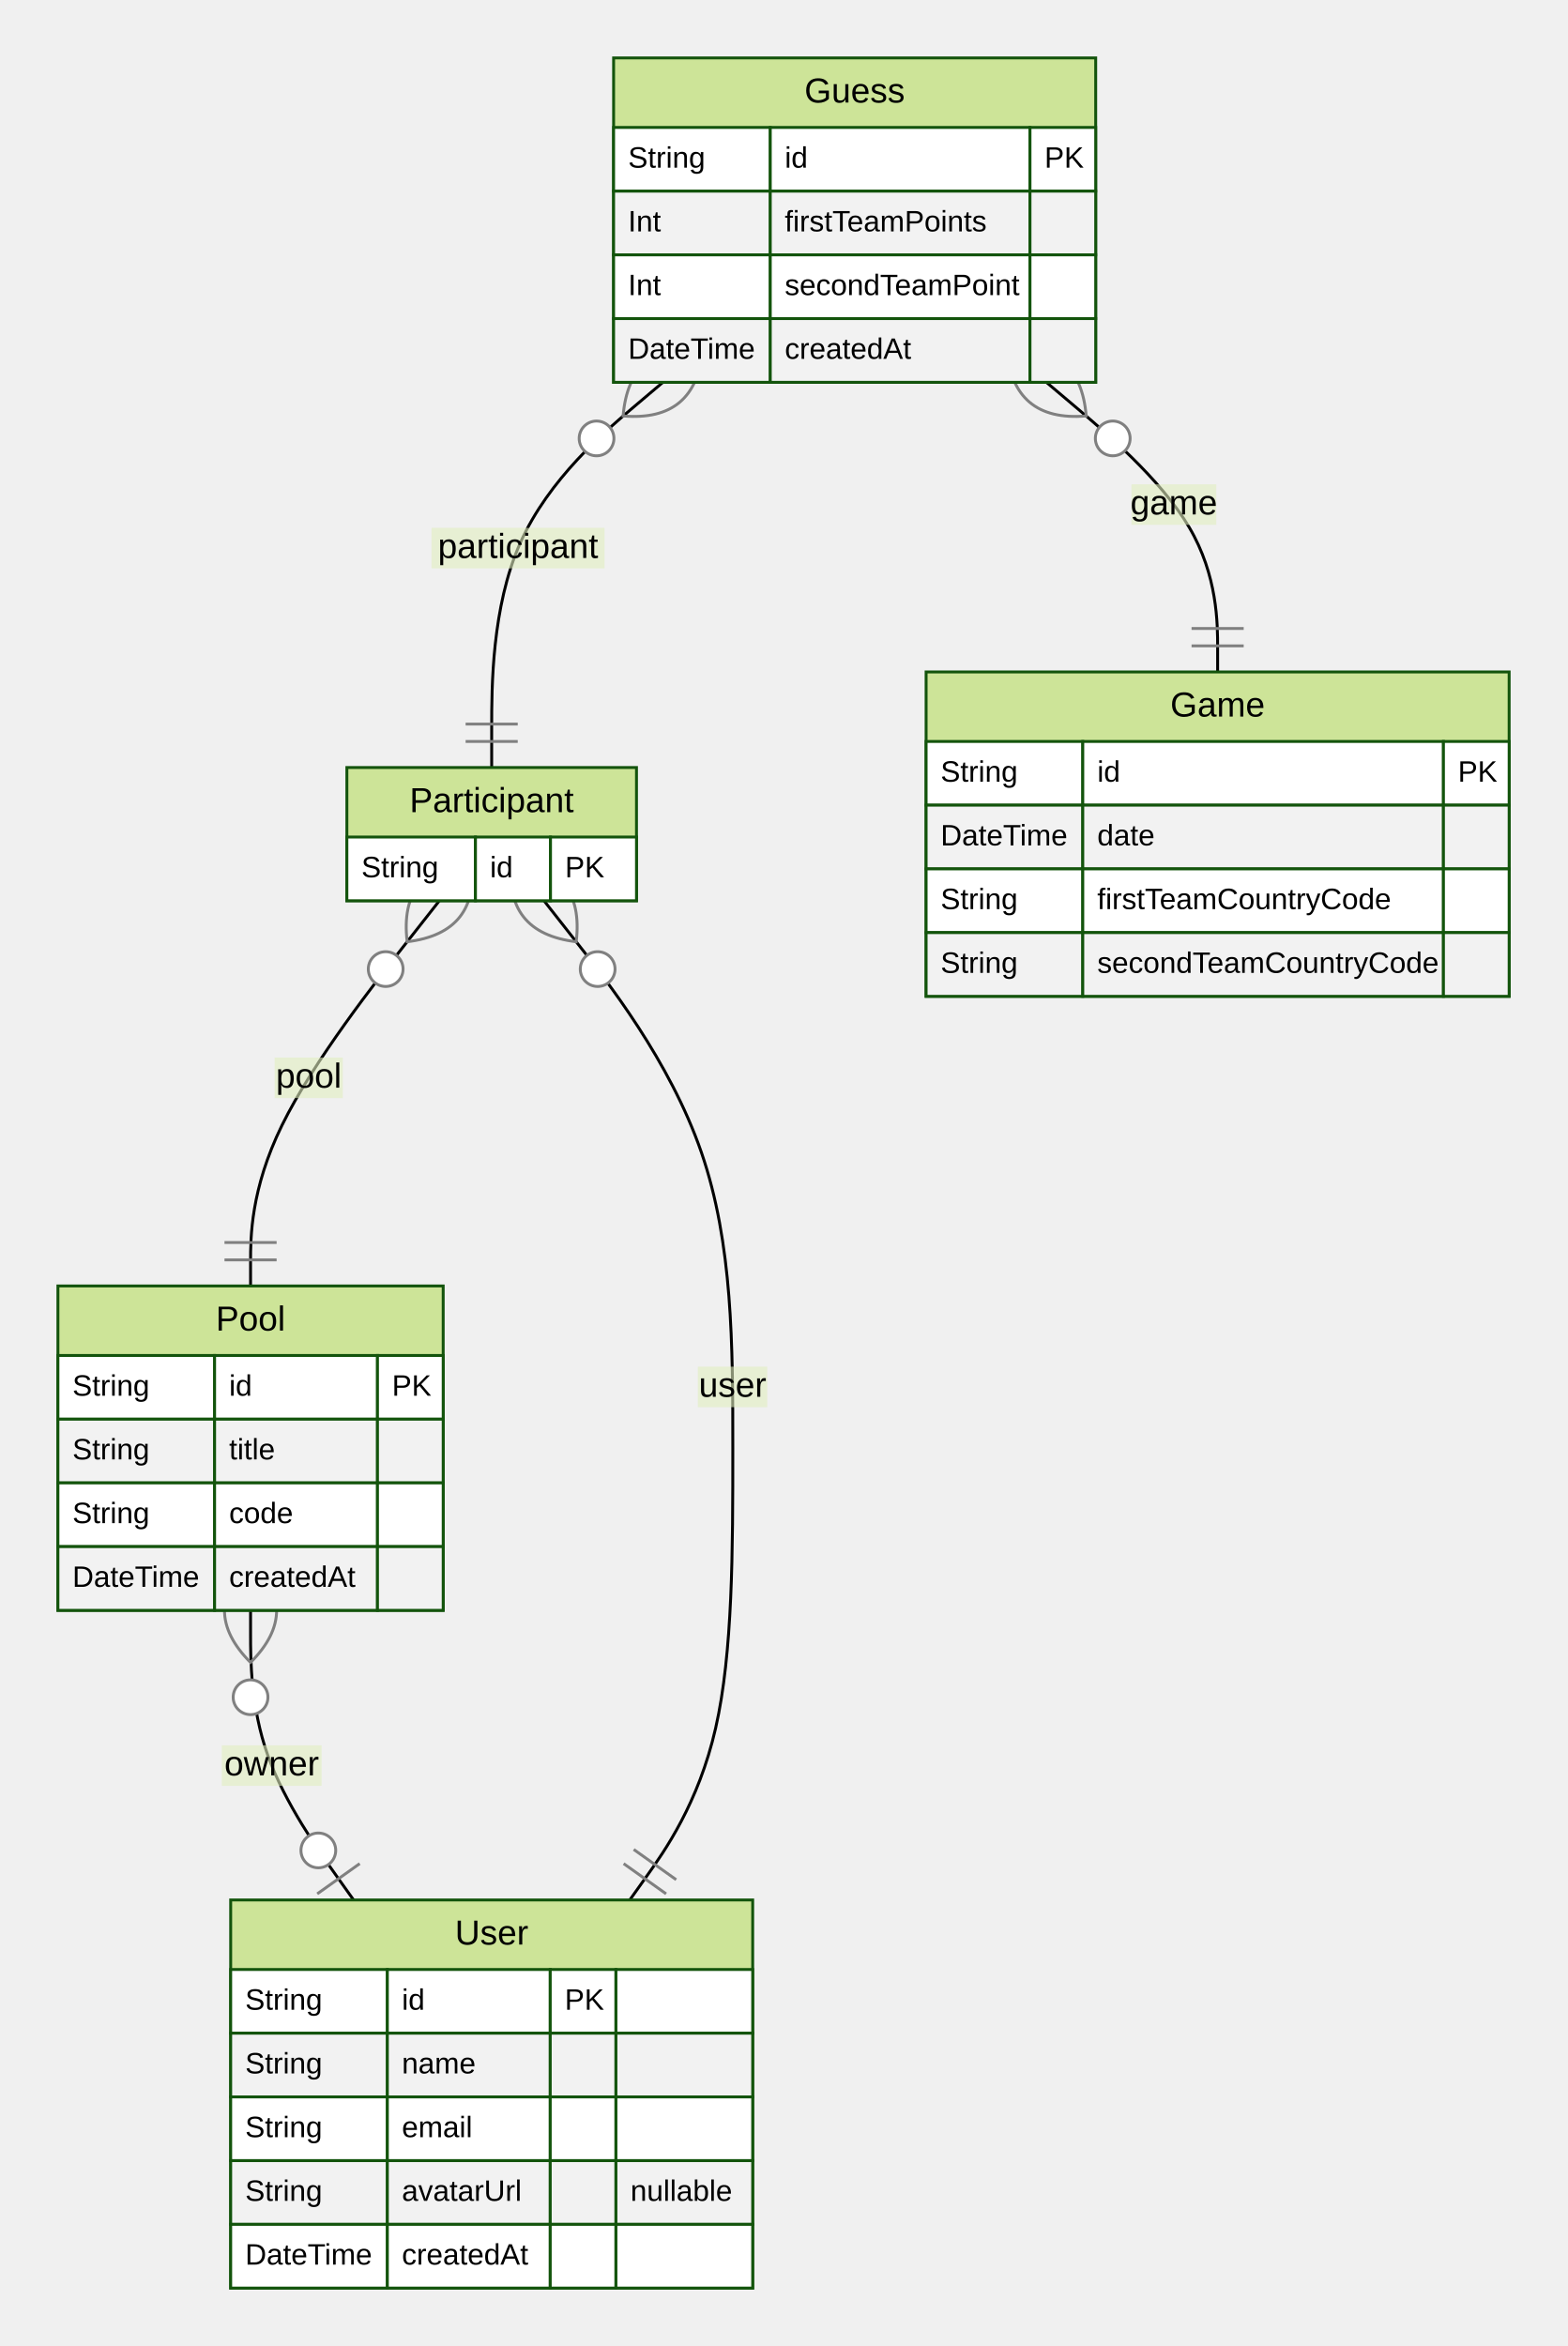
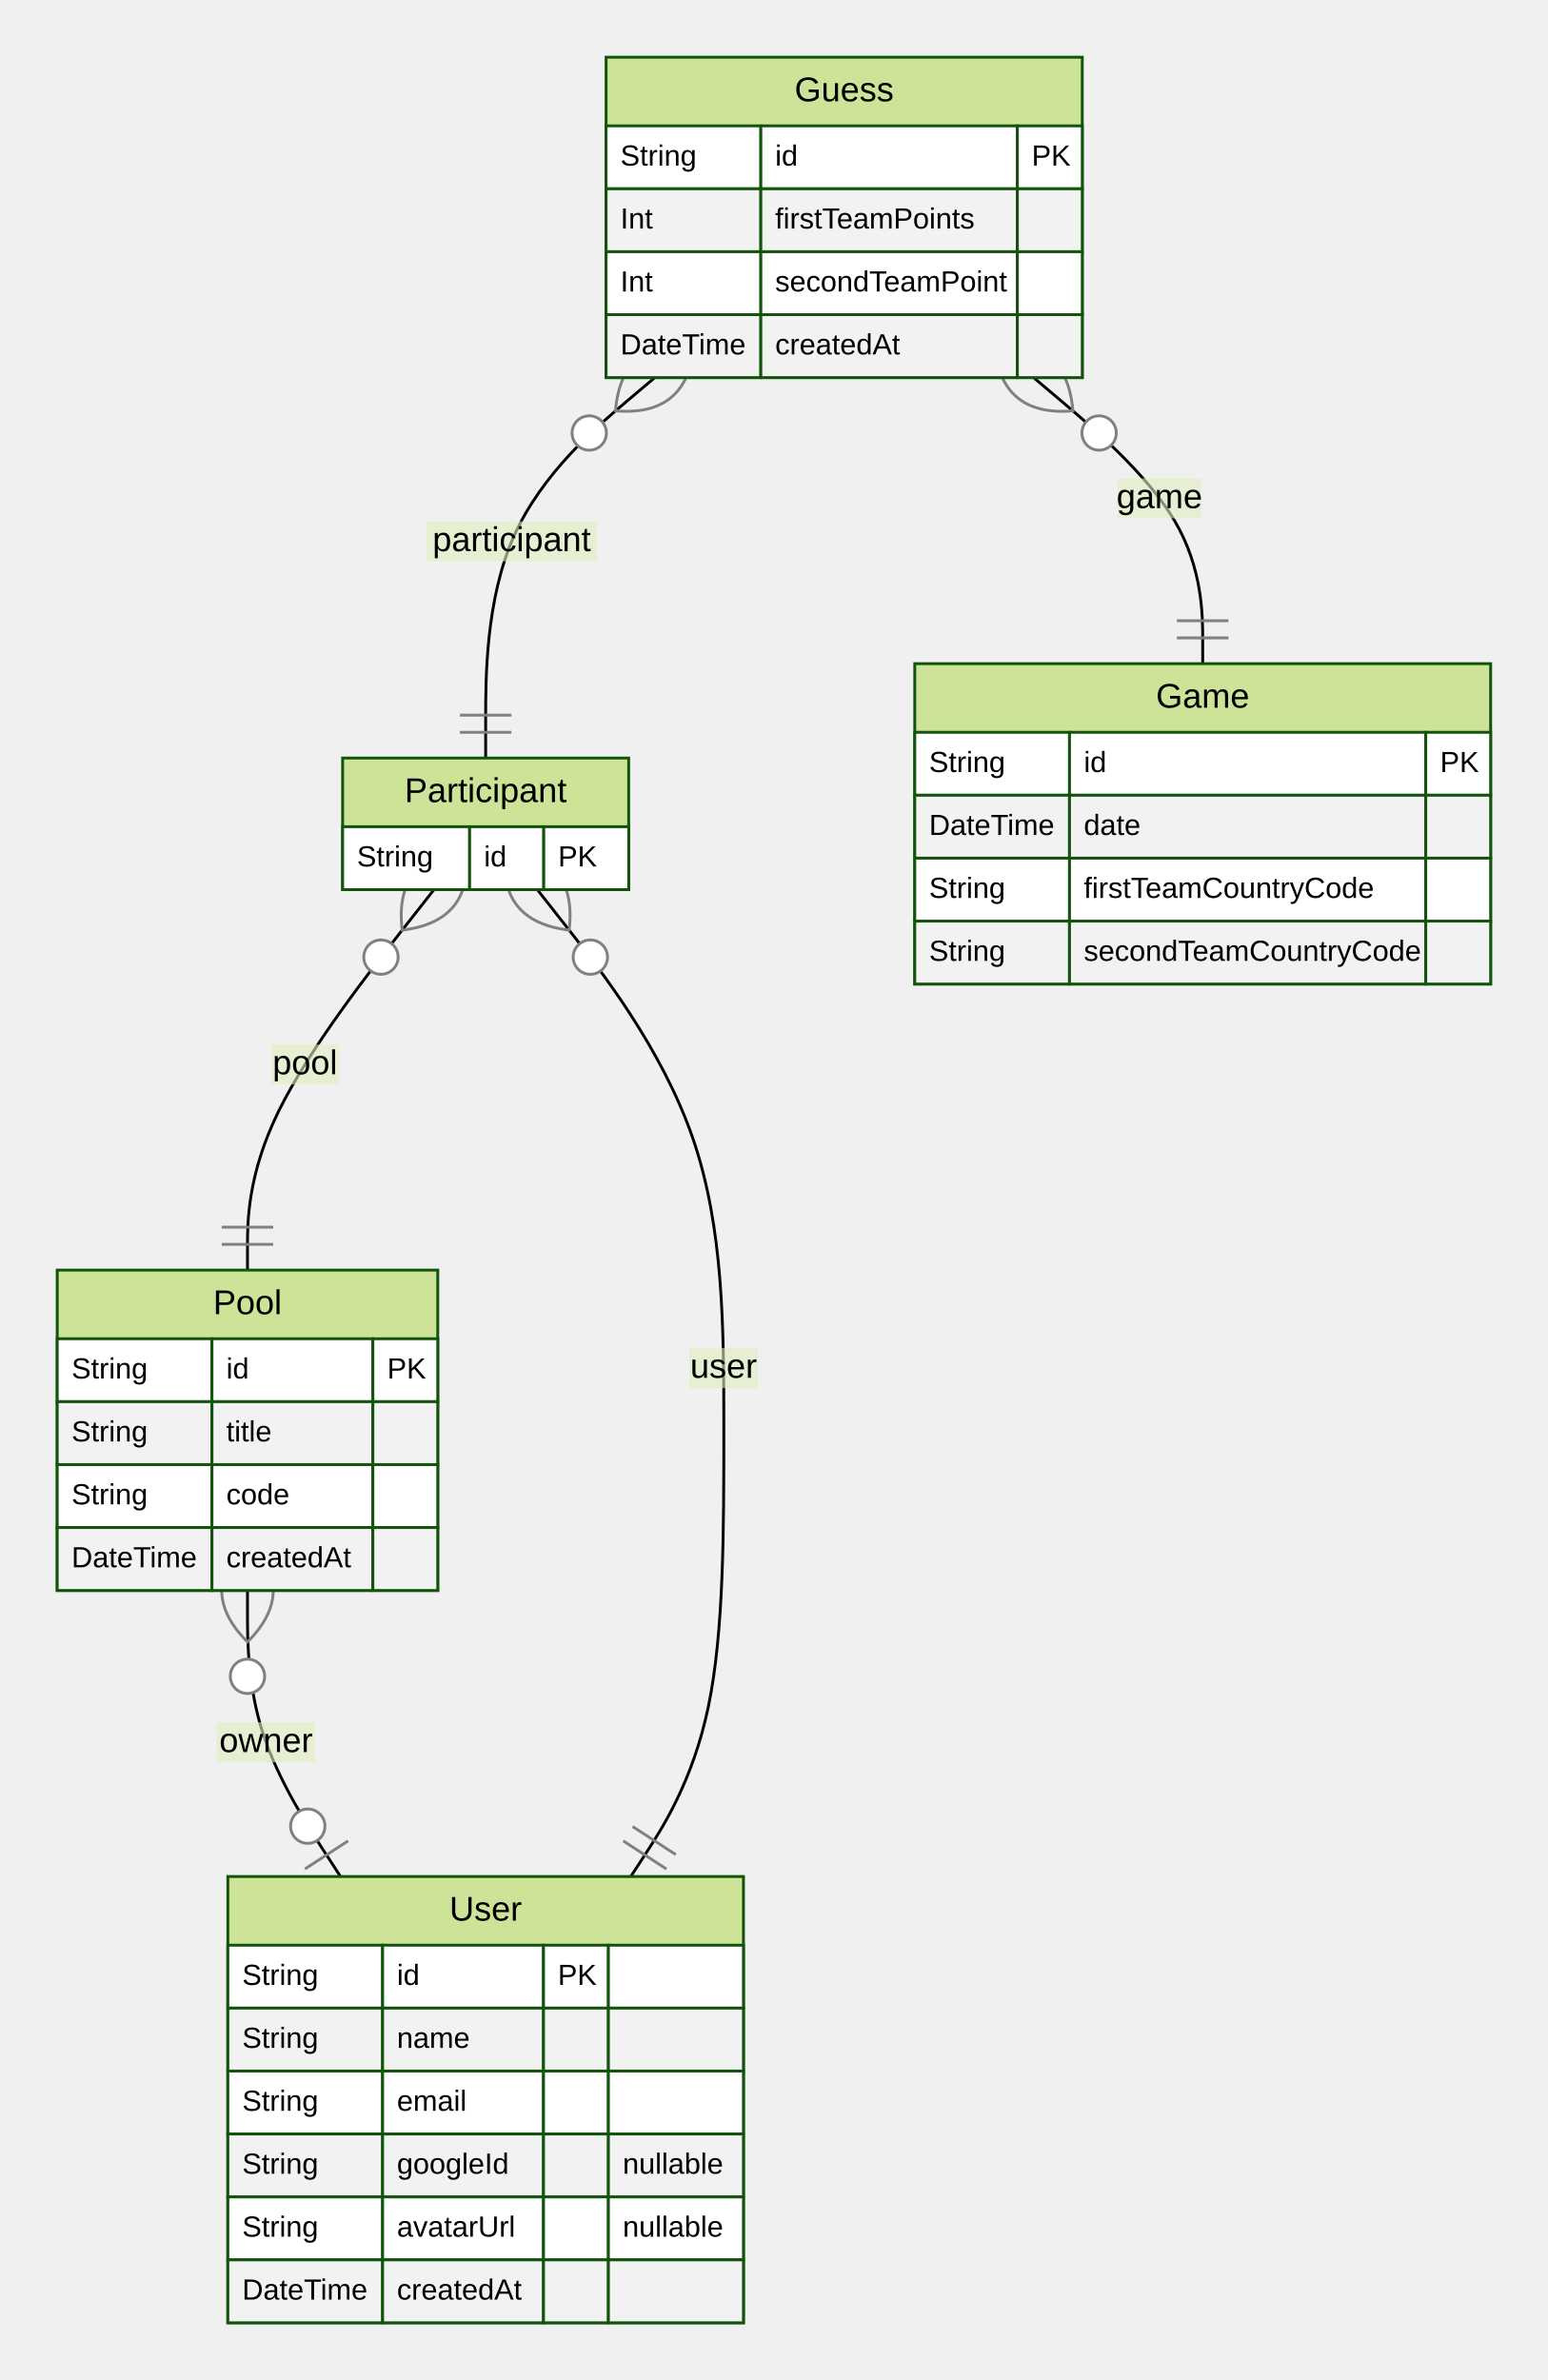
- <svg xmlns="http://www.w3.org/2000/svg" aria-labelledby="chart-title-mermaid-0 chart-desc-mermaid-0" role="img" viewBox="0 0 541.082 810" style="max-width: 541.082px; background-color: white;" width="100%" id="mermaid-0">
+ <svg xmlns="http://www.w3.org/2000/svg" aria-labelledby="chart-title-mermaid-0 chart-desc-mermaid-0" role="img" viewBox="0 0 541.082 832" style="max-width: 541.082px; background-color: white;" width="100%" id="mermaid-0">
  <style>#mermaid-0 {font-family:"trebuchet ms",verdana,arial,sans-serif;font-size:16px;fill:#000000;}#mermaid-0 .error-icon{fill:#552222;}#mermaid-0 .error-text{fill:#552222;stroke:#552222;}#mermaid-0 .edge-thickness-normal{stroke-width:2px;}#mermaid-0 .edge-thickness-thick{stroke-width:3.5px;}#mermaid-0 .edge-pattern-solid{stroke-dasharray:0;}#mermaid-0 .edge-pattern-dashed{stroke-dasharray:3;}#mermaid-0 .edge-pattern-dotted{stroke-dasharray:2;}#mermaid-0 .marker{fill:#000000;stroke:#000000;}#mermaid-0 .marker.cross{stroke:#000000;}#mermaid-0 svg{font-family:"trebuchet ms",verdana,arial,sans-serif;font-size:16px;}#mermaid-0 .entityBox{fill:#cde498;stroke:#13540c;}#mermaid-0 .attributeBoxOdd{fill:#ffffff;stroke:#13540c;}#mermaid-0 .attributeBoxEven{fill:#f2f2f2;stroke:#13540c;}#mermaid-0 .relationshipLabelBox{fill:hsl(78.158, 58.462%, 84.51%);opacity:0.7;background-color:hsl(78.158, 58.462%, 84.51%);}#mermaid-0 .relationshipLabelBox rect{opacity:0.5;}#mermaid-0 .relationshipLine{stroke:#000000;}#mermaid-0 :root{--mermaid-font-family:"trebuchet ms",verdana,arial,sans-serif;}</style>
  <g />
  <defs>
    <marker orient="auto" markerHeight="18" markerWidth="18" refY="9" refX="0" id="ONLY_ONE_START">
      <path d="M9,0 L9,18 M15,0 L15,18" fill="none" stroke="gray" />
    </marker>
  </defs>
  <defs>
    <marker orient="auto" markerHeight="18" markerWidth="18" refY="9" refX="18" id="ONLY_ONE_END">
      <path d="M3,0 L3,18 M9,0 L9,18" fill="none" stroke="gray" />
    </marker>
  </defs>
  <defs>
    <marker orient="auto" markerHeight="18" markerWidth="30" refY="9" refX="0" id="ZERO_OR_ONE_START">
      <circle r="6" cy="9" cx="21" fill="white" stroke="gray" />
      <path d="M9,0 L9,18" fill="none" stroke="gray" />
    </marker>
  </defs>
  <defs>
    <marker orient="auto" markerHeight="18" markerWidth="30" refY="9" refX="30" id="ZERO_OR_ONE_END">
      <circle r="6" cy="9" cx="9" fill="white" stroke="gray" />
      <path d="M21,0 L21,18" fill="none" stroke="gray" />
    </marker>
  </defs>
  <defs>
    <marker orient="auto" markerHeight="36" markerWidth="45" refY="18" refX="18" id="ONE_OR_MORE_START">
      <path d="M0,18 Q 18,0 36,18 Q 18,36 0,18 M42,9 L42,27" fill="none" stroke="gray" />
    </marker>
  </defs>
  <defs>
    <marker orient="auto" markerHeight="36" markerWidth="45" refY="18" refX="27" id="ONE_OR_MORE_END">
      <path d="M3,9 L3,27 M9,18 Q27,0 45,18 Q27,36 9,18" fill="none" stroke="gray" />
    </marker>
  </defs>
  <defs>
    <marker orient="auto" markerHeight="36" markerWidth="57" refY="18" refX="18" id="ZERO_OR_MORE_START">
      <circle r="6" cy="18" cx="48" fill="white" stroke="gray" />
      <path d="M0,18 Q18,0 36,18 Q18,36 0,18" fill="none" stroke="gray" />
    </marker>
  </defs>
  <defs>
    <marker orient="auto" markerHeight="36" markerWidth="57" refY="18" refX="39" id="ZERO_OR_MORE_END">
      <circle r="6" cy="18" cx="9" fill="white" stroke="gray" />
      <path d="M21,18 Q39,0 57,18 Q39,36 21,18" fill="none" stroke="gray" />
    </marker>
  </defs>
-   <path marker-start="url(#ZERO_OR_MORE_START)" marker-end="url(#ZERO_OR_ONE_END)" fill="none" stroke="gray" d="M86.513,556L86.513,564.333C86.513,572.667,86.513,589.333,92.443,606C98.373,622.667,110.233,639.333,116.163,647.667L122.093,656" class="er relationshipLine" />
-   <path marker-start="url(#ZERO_OR_MORE_START)" marker-end="url(#ONLY_ONE_END)" fill="none" stroke="gray" d="M187.835,311L198.7,324.833C209.565,338.667,231.296,366.333,242.161,397.833C253.026,429.333,253.026,464.667,253.026,500C253.026,535.333,253.026,570.667,247.096,596.667C241.167,622.667,229.307,639.333,223.377,647.667L217.447,656" class="er relationshipLine" />
+   <path marker-start="url(#ZERO_OR_MORE_START)" marker-end="url(#ZERO_OR_ONE_END)" fill="none" stroke="gray" d="M86.513,556L86.513,564.333C86.513,572.667,86.513,589.333,91.934,606C97.354,622.667,108.195,639.333,113.615,647.667L119.035,656" class="er relationshipLine" />
+   <path marker-start="url(#ZERO_OR_MORE_START)" marker-end="url(#ONLY_ONE_END)" fill="none" stroke="gray" d="M187.835,311L198.7,324.833C209.565,338.667,231.296,366.333,242.161,397.833C253.026,429.333,253.026,464.667,253.026,500C253.026,535.333,253.026,570.667,247.606,596.667C242.186,622.667,231.345,639.333,225.925,647.667L220.504,656" class="er relationshipLine" />
  <path marker-start="url(#ZERO_OR_MORE_START)" marker-end="url(#ONLY_ONE_END)" fill="none" stroke="gray" d="M151.705,311L140.839,324.833C129.974,338.667,108.244,366.333,97.378,388.5C86.513,410.667,86.513,427.333,86.513,435.667L86.513,444" class="er relationshipLine" />
  <path marker-start="url(#ZERO_OR_MORE_START)" marker-end="url(#ONLY_ONE_END)" fill="none" stroke="gray" d="M228.887,132L219.034,140.333C209.181,148.667,189.476,165.333,179.623,187.5C169.77,209.667,169.77,237.333,169.77,251.167L169.77,265" class="er relationshipLine" />
  <path marker-start="url(#ZERO_OR_MORE_START)" marker-end="url(#ONLY_ONE_END)" fill="none" stroke="gray" d="M361.309,132L371.162,140.333C381.015,148.667,400.72,165.333,410.573,182C420.426,198.667,420.426,215.333,420.426,223.667L420.426,232" class="er relationshipLine" />
  <g transform="translate(20,444 )" id="Pool">
    <rect height="112" width="133.026" y="0" x="0" stroke="gray" fill-opacity="100%" fill="honeydew" class="er entityBox" />
    <text transform="translate(66.51321,12)" style="font-family: &quot;trebuchet ms&quot;, verdana, arial, sans-serif;; font-size: 12px" text-anchor="middle" dominant-baseline="middle" y="0" x="0" id="entity-Pool" class="er entityLabel">Pool</text>
    <rect height="22" width="54.096" y="24" x="0" stroke="gray" fill-opacity="100%" fill="honeydew" class="er attributeBoxOdd" />
    <text transform="translate(5,35)" style="font-family: &quot;trebuchet ms&quot;, verdana, arial, sans-serif;; font-size: 10.2px" text-anchor="left" dominant-baseline="middle" y="0" x="0" id="entity-Pool-attr-1-type" class="er entityLabel">String</text>
    <rect height="22" width="56.243" y="24" x="54.096" stroke="gray" fill-opacity="100%" fill="honeydew" class="er attributeBoxOdd" />
    <text transform="translate(59.09555,35)" style="font-family: &quot;trebuchet ms&quot;, verdana, arial, sans-serif;; font-size: 10.2px" text-anchor="left" dominant-baseline="middle" y="0" x="0" id="entity-Pool-attr-1-name" class="er entityLabel">id</text>
    <rect height="22" width="22.688" y="24" x="110.339" stroke="gray" fill-opacity="100%" fill="honeydew" class="er attributeBoxOdd" />
    <text transform="translate(115.3387,35)" style="font-family: &quot;trebuchet ms&quot;, verdana, arial, sans-serif;; font-size: 10.2px" text-anchor="left" dominant-baseline="middle" y="0" x="0" id="entity-Pool-attr-1-key" class="er entityLabel">PK</text>
    <rect height="22" width="54.096" y="46" x="0" stroke="gray" fill-opacity="100%" fill="honeydew" class="er attributeBoxEven" />
    <text transform="translate(5,57)" style="font-family: &quot;trebuchet ms&quot;, verdana, arial, sans-serif;; font-size: 10.2px" text-anchor="left" dominant-baseline="middle" y="0" x="0" id="entity-Pool-attr-2-type" class="er entityLabel">String</text>
    <rect height="22" width="56.243" y="46" x="54.096" stroke="gray" fill-opacity="100%" fill="honeydew" class="er attributeBoxEven" />
    <text transform="translate(59.09555,57)" style="font-family: &quot;trebuchet ms&quot;, verdana, arial, sans-serif;; font-size: 10.2px" text-anchor="left" dominant-baseline="middle" y="0" x="0" id="entity-Pool-attr-2-name" class="er entityLabel">title</text>
    <rect height="22" width="22.688" y="46" x="110.339" stroke="gray" fill-opacity="100%" fill="honeydew" class="er attributeBoxEven" />
    <text transform="translate(115.3387,57)" style="font-family: &quot;trebuchet ms&quot;, verdana, arial, sans-serif;; font-size: 10.2px" text-anchor="left" dominant-baseline="middle" y="0" x="0" id="entity-Pool-attr-2-key" class="er entityLabel" />
    <rect height="22" width="54.096" y="68" x="0" stroke="gray" fill-opacity="100%" fill="honeydew" class="er attributeBoxOdd" />
    <text transform="translate(5,79)" style="font-family: &quot;trebuchet ms&quot;, verdana, arial, sans-serif;; font-size: 10.2px" text-anchor="left" dominant-baseline="middle" y="0" x="0" id="entity-Pool-attr-3-type" class="er entityLabel">String</text>
    <rect height="22" width="56.243" y="68" x="54.096" stroke="gray" fill-opacity="100%" fill="honeydew" class="er attributeBoxOdd" />
    <text transform="translate(59.09555,79)" style="font-family: &quot;trebuchet ms&quot;, verdana, arial, sans-serif;; font-size: 10.2px" text-anchor="left" dominant-baseline="middle" y="0" x="0" id="entity-Pool-attr-3-name" class="er entityLabel">code</text>
    <rect height="22" width="22.688" y="68" x="110.339" stroke="gray" fill-opacity="100%" fill="honeydew" class="er attributeBoxOdd" />
    <text transform="translate(115.3387,79)" style="font-family: &quot;trebuchet ms&quot;, verdana, arial, sans-serif;; font-size: 10.2px" text-anchor="left" dominant-baseline="middle" y="0" x="0" id="entity-Pool-attr-3-key" class="er entityLabel" />
    <rect height="22" width="54.096" y="90" x="0" stroke="gray" fill-opacity="100%" fill="honeydew" class="er attributeBoxEven" />
    <text transform="translate(5,101)" style="font-family: &quot;trebuchet ms&quot;, verdana, arial, sans-serif;; font-size: 10.2px" text-anchor="left" dominant-baseline="middle" y="0" x="0" id="entity-Pool-attr-4-type" class="er entityLabel">DateTime</text>
    <rect height="22" width="56.243" y="90" x="54.096" stroke="gray" fill-opacity="100%" fill="honeydew" class="er attributeBoxEven" />
    <text transform="translate(59.09555,101)" style="font-family: &quot;trebuchet ms&quot;, verdana, arial, sans-serif;; font-size: 10.2px" text-anchor="left" dominant-baseline="middle" y="0" x="0" id="entity-Pool-attr-4-name" class="er entityLabel">createdAt</text>
    <rect height="22" width="22.688" y="90" x="110.339" stroke="gray" fill-opacity="100%" fill="honeydew" class="er attributeBoxEven" />
    <text transform="translate(115.3387,101)" style="font-family: &quot;trebuchet ms&quot;, verdana, arial, sans-serif;; font-size: 10.2px" text-anchor="left" dominant-baseline="middle" y="0" x="0" id="entity-Pool-attr-4-key" class="er entityLabel" />
  </g>
  <g transform="translate(119.7698,265 )" id="Participant">
    <rect height="46" width="100" y="0" x="0" stroke="gray" fill-opacity="100%" fill="honeydew" class="er entityBox" />
    <text transform="translate(50,12)" style="font-family: &quot;trebuchet ms&quot;, verdana, arial, sans-serif;; font-size: 12px" text-anchor="middle" dominant-baseline="middle" y="0" x="0" id="entity-Participant" class="er entityLabel">Participant</text>
    <rect height="22" width="44.399" y="24" x="0" stroke="gray" fill-opacity="100%" fill="honeydew" class="er attributeBoxOdd" />
    <text transform="translate(5,35)" style="font-family: &quot;trebuchet ms&quot;, verdana, arial, sans-serif;; font-size: 10.2px" text-anchor="left" dominant-baseline="middle" y="0" x="0" id="entity-Participant-attr-1-type" class="er entityLabel">String</text>
    <rect height="22" width="25.911" y="24" x="44.399" stroke="gray" fill-opacity="100%" fill="honeydew" class="er attributeBoxOdd" />
    <text transform="translate(49.39862,35)" style="font-family: &quot;trebuchet ms&quot;, verdana, arial, sans-serif;; font-size: 10.2px" text-anchor="left" dominant-baseline="middle" y="0" x="0" id="entity-Participant-attr-1-name" class="er entityLabel">id</text>
    <rect height="22" width="29.69" y="24" x="70.31" stroke="gray" fill-opacity="100%" fill="honeydew" class="er attributeBoxOdd" />
    <text transform="translate(75.30976,35)" style="font-family: &quot;trebuchet ms&quot;, verdana, arial, sans-serif;; font-size: 10.2px" text-anchor="left" dominant-baseline="middle" y="0" x="0" id="entity-Participant-attr-1-key" class="er entityLabel">PK</text>
  </g>
  <g transform="translate(79.65034,656 )" id="User">
-     <rect height="134" width="180.239" y="0" x="0" stroke="gray" fill-opacity="100%" fill="honeydew" class="er entityBox" />
+     <rect height="156" width="180.239" y="0" x="0" stroke="gray" fill-opacity="100%" fill="honeydew" class="er entityBox" />
    <text transform="translate(90.11948,12)" style="font-family: &quot;trebuchet ms&quot;, verdana, arial, sans-serif;; font-size: 12px" text-anchor="middle" dominant-baseline="middle" y="0" x="0" id="entity-User" class="er entityLabel">User</text>
    <rect height="22" width="54.096" y="24" x="0" stroke="gray" fill-opacity="100%" fill="honeydew" class="er attributeBoxOdd" />
    <text transform="translate(5,35)" style="font-family: &quot;trebuchet ms&quot;, verdana, arial, sans-serif;; font-size: 10.2px" text-anchor="left" dominant-baseline="middle" y="0" x="0" id="entity-User-attr-1-type" class="er entityLabel">String</text>
    <rect height="22" width="56.243" y="24" x="54.096" stroke="gray" fill-opacity="100%" fill="honeydew" class="er attributeBoxOdd" />
    <text transform="translate(59.09555,35)" style="font-family: &quot;trebuchet ms&quot;, verdana, arial, sans-serif;; font-size: 10.2px" text-anchor="left" dominant-baseline="middle" y="0" x="0" id="entity-User-attr-1-name" class="er entityLabel">id</text>
    <rect height="22" width="22.688" y="24" x="110.339" stroke="gray" fill-opacity="100%" fill="honeydew" class="er attributeBoxOdd" />
    <text transform="translate(115.3387,35)" style="font-family: &quot;trebuchet ms&quot;, verdana, arial, sans-serif;; font-size: 10.2px" text-anchor="left" dominant-baseline="middle" y="0" x="0" id="entity-User-attr-1-key" class="er entityLabel">PK</text>
    <rect height="22" width="47.213" y="24" x="133.026" stroke="gray" fill-opacity="100%" fill="honeydew" class="er attributeBoxOdd" />
    <text transform="translate(138.0264,35)" style="font-family: &quot;trebuchet ms&quot;, verdana, arial, sans-serif;; font-size: 10.2px" text-anchor="left" dominant-baseline="middle" y="0" x="0" id="entity-User-attr-1-comment" class="er entityLabel" />
    <rect height="22" width="54.096" y="46" x="0" stroke="gray" fill-opacity="100%" fill="honeydew" class="er attributeBoxEven" />
    <text transform="translate(5,57)" style="font-family: &quot;trebuchet ms&quot;, verdana, arial, sans-serif;; font-size: 10.2px" text-anchor="left" dominant-baseline="middle" y="0" x="0" id="entity-User-attr-2-type" class="er entityLabel">String</text>
    <rect height="22" width="56.243" y="46" x="54.096" stroke="gray" fill-opacity="100%" fill="honeydew" class="er attributeBoxEven" />
    <text transform="translate(59.09555,57)" style="font-family: &quot;trebuchet ms&quot;, verdana, arial, sans-serif;; font-size: 10.2px" text-anchor="left" dominant-baseline="middle" y="0" x="0" id="entity-User-attr-2-name" class="er entityLabel">name</text>
    <rect height="22" width="22.688" y="46" x="110.339" stroke="gray" fill-opacity="100%" fill="honeydew" class="er attributeBoxEven" />
    <text transform="translate(115.3387,57)" style="font-family: &quot;trebuchet ms&quot;, verdana, arial, sans-serif;; font-size: 10.2px" text-anchor="left" dominant-baseline="middle" y="0" x="0" id="entity-User-attr-2-key" class="er entityLabel" />
    <rect height="22" width="47.213" y="46" x="133.026" stroke="gray" fill-opacity="100%" fill="honeydew" class="er attributeBoxEven" />
    <text transform="translate(138.0264,57)" style="font-family: &quot;trebuchet ms&quot;, verdana, arial, sans-serif;; font-size: 10.2px" text-anchor="left" dominant-baseline="middle" y="0" x="0" id="entity-User-attr-2-comment" class="er entityLabel" />
    <rect height="22" width="54.096" y="68" x="0" stroke="gray" fill-opacity="100%" fill="honeydew" class="er attributeBoxOdd" />
    <text transform="translate(5,79)" style="font-family: &quot;trebuchet ms&quot;, verdana, arial, sans-serif;; font-size: 10.2px" text-anchor="left" dominant-baseline="middle" y="0" x="0" id="entity-User-attr-3-type" class="er entityLabel">String</text>
    <rect height="22" width="56.243" y="68" x="54.096" stroke="gray" fill-opacity="100%" fill="honeydew" class="er attributeBoxOdd" />
    <text transform="translate(59.09555,79)" style="font-family: &quot;trebuchet ms&quot;, verdana, arial, sans-serif;; font-size: 10.2px" text-anchor="left" dominant-baseline="middle" y="0" x="0" id="entity-User-attr-3-name" class="er entityLabel">email</text>
    <rect height="22" width="22.688" y="68" x="110.339" stroke="gray" fill-opacity="100%" fill="honeydew" class="er attributeBoxOdd" />
    <text transform="translate(115.3387,79)" style="font-family: &quot;trebuchet ms&quot;, verdana, arial, sans-serif;; font-size: 10.2px" text-anchor="left" dominant-baseline="middle" y="0" x="0" id="entity-User-attr-3-key" class="er entityLabel" />
    <rect height="22" width="47.213" y="68" x="133.026" stroke="gray" fill-opacity="100%" fill="honeydew" class="er attributeBoxOdd" />
    <text transform="translate(138.0264,79)" style="font-family: &quot;trebuchet ms&quot;, verdana, arial, sans-serif;; font-size: 10.2px" text-anchor="left" dominant-baseline="middle" y="0" x="0" id="entity-User-attr-3-comment" class="er entityLabel" />
    <rect height="22" width="54.096" y="90" x="0" stroke="gray" fill-opacity="100%" fill="honeydew" class="er attributeBoxEven" />
    <text transform="translate(5,101)" style="font-family: &quot;trebuchet ms&quot;, verdana, arial, sans-serif;; font-size: 10.2px" text-anchor="left" dominant-baseline="middle" y="0" x="0" id="entity-User-attr-4-type" class="er entityLabel">String</text>
    <rect height="22" width="56.243" y="90" x="54.096" stroke="gray" fill-opacity="100%" fill="honeydew" class="er attributeBoxEven" />
-     <text transform="translate(59.09555,101)" style="font-family: &quot;trebuchet ms&quot;, verdana, arial, sans-serif;; font-size: 10.2px" text-anchor="left" dominant-baseline="middle" y="0" x="0" id="entity-User-attr-4-name" class="er entityLabel">avatarUrl</text>
+     <text transform="translate(59.09555,101)" style="font-family: &quot;trebuchet ms&quot;, verdana, arial, sans-serif;; font-size: 10.2px" text-anchor="left" dominant-baseline="middle" y="0" x="0" id="entity-User-attr-4-name" class="er entityLabel">googleId</text>
    <rect height="22" width="22.688" y="90" x="110.339" stroke="gray" fill-opacity="100%" fill="honeydew" class="er attributeBoxEven" />
    <text transform="translate(115.3387,101)" style="font-family: &quot;trebuchet ms&quot;, verdana, arial, sans-serif;; font-size: 10.2px" text-anchor="left" dominant-baseline="middle" y="0" x="0" id="entity-User-attr-4-key" class="er entityLabel" />
    <rect height="22" width="47.213" y="90" x="133.026" stroke="gray" fill-opacity="100%" fill="honeydew" class="er attributeBoxEven" />
    <text transform="translate(138.0264,101)" style="font-family: &quot;trebuchet ms&quot;, verdana, arial, sans-serif;; font-size: 10.2px" text-anchor="left" dominant-baseline="middle" y="0" x="0" id="entity-User-attr-4-comment" class="er entityLabel">nullable</text>
    <rect height="22" width="54.096" y="112" x="0" stroke="gray" fill-opacity="100%" fill="honeydew" class="er attributeBoxOdd" />
-     <text transform="translate(5,123)" style="font-family: &quot;trebuchet ms&quot;, verdana, arial, sans-serif;; font-size: 10.2px" text-anchor="left" dominant-baseline="middle" y="0" x="0" id="entity-User-attr-5-type" class="er entityLabel">DateTime</text>
+     <text transform="translate(5,123)" style="font-family: &quot;trebuchet ms&quot;, verdana, arial, sans-serif;; font-size: 10.2px" text-anchor="left" dominant-baseline="middle" y="0" x="0" id="entity-User-attr-5-type" class="er entityLabel">String</text>
    <rect height="22" width="56.243" y="112" x="54.096" stroke="gray" fill-opacity="100%" fill="honeydew" class="er attributeBoxOdd" />
-     <text transform="translate(59.09555,123)" style="font-family: &quot;trebuchet ms&quot;, verdana, arial, sans-serif;; font-size: 10.2px" text-anchor="left" dominant-baseline="middle" y="0" x="0" id="entity-User-attr-5-name" class="er entityLabel">createdAt</text>
+     <text transform="translate(59.09555,123)" style="font-family: &quot;trebuchet ms&quot;, verdana, arial, sans-serif;; font-size: 10.2px" text-anchor="left" dominant-baseline="middle" y="0" x="0" id="entity-User-attr-5-name" class="er entityLabel">avatarUrl</text>
    <rect height="22" width="22.688" y="112" x="110.339" stroke="gray" fill-opacity="100%" fill="honeydew" class="er attributeBoxOdd" />
    <text transform="translate(115.3387,123)" style="font-family: &quot;trebuchet ms&quot;, verdana, arial, sans-serif;; font-size: 10.2px" text-anchor="left" dominant-baseline="middle" y="0" x="0" id="entity-User-attr-5-key" class="er entityLabel" />
    <rect height="22" width="47.213" y="112" x="133.026" stroke="gray" fill-opacity="100%" fill="honeydew" class="er attributeBoxOdd" />
-     <text transform="translate(138.0264,123)" style="font-family: &quot;trebuchet ms&quot;, verdana, arial, sans-serif;; font-size: 10.2px" text-anchor="left" dominant-baseline="middle" y="0" x="0" id="entity-User-attr-5-comment" class="er entityLabel" />
+     <text transform="translate(138.0264,123)" style="font-family: &quot;trebuchet ms&quot;, verdana, arial, sans-serif;; font-size: 10.2px" text-anchor="left" dominant-baseline="middle" y="0" x="0" id="entity-User-attr-5-comment" class="er entityLabel">nullable</text>
+     <rect height="22" width="54.096" y="134" x="0" stroke="gray" fill-opacity="100%" fill="honeydew" class="er attributeBoxEven" />
+     <text transform="translate(5,145)" style="font-family: &quot;trebuchet ms&quot;, verdana, arial, sans-serif;; font-size: 10.2px" text-anchor="left" dominant-baseline="middle" y="0" x="0" id="entity-User-attr-6-type" class="er entityLabel">DateTime</text>
+     <rect height="22" width="56.243" y="134" x="54.096" stroke="gray" fill-opacity="100%" fill="honeydew" class="er attributeBoxEven" />
+     <text transform="translate(59.09555,145)" style="font-family: &quot;trebuchet ms&quot;, verdana, arial, sans-serif;; font-size: 10.2px" text-anchor="left" dominant-baseline="middle" y="0" x="0" id="entity-User-attr-6-name" class="er entityLabel">createdAt</text>
+     <rect height="22" width="22.688" y="134" x="110.339" stroke="gray" fill-opacity="100%" fill="honeydew" class="er attributeBoxEven" />
+     <text transform="translate(115.3387,145)" style="font-family: &quot;trebuchet ms&quot;, verdana, arial, sans-serif;; font-size: 10.2px" text-anchor="left" dominant-baseline="middle" y="0" x="0" id="entity-User-attr-6-key" class="er entityLabel" />
+     <rect height="22" width="47.213" y="134" x="133.026" stroke="gray" fill-opacity="100%" fill="honeydew" class="er attributeBoxEven" />
+     <text transform="translate(138.0264,145)" style="font-family: &quot;trebuchet ms&quot;, verdana, arial, sans-serif;; font-size: 10.2px" text-anchor="left" dominant-baseline="middle" y="0" x="0" id="entity-User-attr-6-comment" class="er entityLabel" />
  </g>
  <g transform="translate(319.7698,232 )" id="Game">
    <rect height="112" width="201.312" y="0" x="0" stroke="gray" fill-opacity="100%" fill="honeydew" class="er entityBox" />
    <text transform="translate(100.6562,12)" style="font-family: &quot;trebuchet ms&quot;, verdana, arial, sans-serif;; font-size: 12px" text-anchor="middle" dominant-baseline="middle" y="0" x="0" id="entity-Game" class="er entityLabel">Game</text>
    <rect height="22" width="54.096" y="24" x="0" stroke="gray" fill-opacity="100%" fill="honeydew" class="er attributeBoxOdd" />
    <text transform="translate(5,35)" style="font-family: &quot;trebuchet ms&quot;, verdana, arial, sans-serif;; font-size: 10.2px" text-anchor="left" dominant-baseline="middle" y="0" x="0" id="entity-Game-attr-1-type" class="er entityLabel">String</text>
    <rect height="22" width="124.529" y="24" x="54.096" stroke="gray" fill-opacity="100%" fill="honeydew" class="er attributeBoxOdd" />
    <text transform="translate(59.09555,35)" style="font-family: &quot;trebuchet ms&quot;, verdana, arial, sans-serif;; font-size: 10.2px" text-anchor="left" dominant-baseline="middle" y="0" x="0" id="entity-Game-attr-1-name" class="er entityLabel">id</text>
    <rect height="22" width="22.688" y="24" x="178.625" stroke="gray" fill-opacity="100%" fill="honeydew" class="er attributeBoxOdd" />
    <text transform="translate(183.6248,35)" style="font-family: &quot;trebuchet ms&quot;, verdana, arial, sans-serif;; font-size: 10.2px" text-anchor="left" dominant-baseline="middle" y="0" x="0" id="entity-Game-attr-1-key" class="er entityLabel">PK</text>
    <rect height="22" width="54.096" y="46" x="0" stroke="gray" fill-opacity="100%" fill="honeydew" class="er attributeBoxEven" />
    <text transform="translate(5,57)" style="font-family: &quot;trebuchet ms&quot;, verdana, arial, sans-serif;; font-size: 10.2px" text-anchor="left" dominant-baseline="middle" y="0" x="0" id="entity-Game-attr-2-type" class="er entityLabel">DateTime</text>
    <rect height="22" width="124.529" y="46" x="54.096" stroke="gray" fill-opacity="100%" fill="honeydew" class="er attributeBoxEven" />
    <text transform="translate(59.09555,57)" style="font-family: &quot;trebuchet ms&quot;, verdana, arial, sans-serif;; font-size: 10.2px" text-anchor="left" dominant-baseline="middle" y="0" x="0" id="entity-Game-attr-2-name" class="er entityLabel">date</text>
    <rect height="22" width="22.688" y="46" x="178.625" stroke="gray" fill-opacity="100%" fill="honeydew" class="er attributeBoxEven" />
    <text transform="translate(183.6248,57)" style="font-family: &quot;trebuchet ms&quot;, verdana, arial, sans-serif;; font-size: 10.2px" text-anchor="left" dominant-baseline="middle" y="0" x="0" id="entity-Game-attr-2-key" class="er entityLabel" />
    <rect height="22" width="54.096" y="68" x="0" stroke="gray" fill-opacity="100%" fill="honeydew" class="er attributeBoxOdd" />
    <text transform="translate(5,79)" style="font-family: &quot;trebuchet ms&quot;, verdana, arial, sans-serif;; font-size: 10.2px" text-anchor="left" dominant-baseline="middle" y="0" x="0" id="entity-Game-attr-3-type" class="er entityLabel">String</text>
    <rect height="22" width="124.529" y="68" x="54.096" stroke="gray" fill-opacity="100%" fill="honeydew" class="er attributeBoxOdd" />
    <text transform="translate(59.09555,79)" style="font-family: &quot;trebuchet ms&quot;, verdana, arial, sans-serif;; font-size: 10.2px" text-anchor="left" dominant-baseline="middle" y="0" x="0" id="entity-Game-attr-3-name" class="er entityLabel">firstTeamCountryCode</text>
    <rect height="22" width="22.688" y="68" x="178.625" stroke="gray" fill-opacity="100%" fill="honeydew" class="er attributeBoxOdd" />
    <text transform="translate(183.6248,79)" style="font-family: &quot;trebuchet ms&quot;, verdana, arial, sans-serif;; font-size: 10.2px" text-anchor="left" dominant-baseline="middle" y="0" x="0" id="entity-Game-attr-3-key" class="er entityLabel" />
    <rect height="22" width="54.096" y="90" x="0" stroke="gray" fill-opacity="100%" fill="honeydew" class="er attributeBoxEven" />
    <text transform="translate(5,101)" style="font-family: &quot;trebuchet ms&quot;, verdana, arial, sans-serif;; font-size: 10.2px" text-anchor="left" dominant-baseline="middle" y="0" x="0" id="entity-Game-attr-4-type" class="er entityLabel">String</text>
    <rect height="22" width="124.529" y="90" x="54.096" stroke="gray" fill-opacity="100%" fill="honeydew" class="er attributeBoxEven" />
    <text transform="translate(59.09555,101)" style="font-family: &quot;trebuchet ms&quot;, verdana, arial, sans-serif;; font-size: 10.2px" text-anchor="left" dominant-baseline="middle" y="0" x="0" id="entity-Game-attr-4-name" class="er entityLabel">secondTeamCountryCode</text>
    <rect height="22" width="22.688" y="90" x="178.625" stroke="gray" fill-opacity="100%" fill="honeydew" class="er attributeBoxEven" />
    <text transform="translate(183.6248,101)" style="font-family: &quot;trebuchet ms&quot;, verdana, arial, sans-serif;; font-size: 10.2px" text-anchor="left" dominant-baseline="middle" y="0" x="0" id="entity-Game-attr-4-key" class="er entityLabel" />
  </g>
  <g transform="translate(211.8678,20 )" id="Guess">
    <rect height="112" width="166.46" y="0" x="0" stroke="gray" fill-opacity="100%" fill="honeydew" class="er entityBox" />
    <text transform="translate(83.23013,12)" style="font-family: &quot;trebuchet ms&quot;, verdana, arial, sans-serif;; font-size: 12px" text-anchor="middle" dominant-baseline="middle" y="0" x="0" id="entity-Guess" class="er entityLabel">Guess</text>
    <rect height="22" width="54.096" y="24" x="0" stroke="gray" fill-opacity="100%" fill="honeydew" class="er attributeBoxOdd" />
    <text transform="translate(5,35)" style="font-family: &quot;trebuchet ms&quot;, verdana, arial, sans-serif;; font-size: 10.2px" text-anchor="left" dominant-baseline="middle" y="0" x="0" id="entity-Guess-attr-1-type" class="er entityLabel">String</text>
    <rect height="22" width="89.677" y="24" x="54.096" stroke="gray" fill-opacity="100%" fill="honeydew" class="er attributeBoxOdd" />
    <text transform="translate(59.09555,35)" style="font-family: &quot;trebuchet ms&quot;, verdana, arial, sans-serif;; font-size: 10.2px" text-anchor="left" dominant-baseline="middle" y="0" x="0" id="entity-Guess-attr-1-name" class="er entityLabel">id</text>
    <rect height="22" width="22.688" y="24" x="143.773" stroke="gray" fill-opacity="100%" fill="honeydew" class="er attributeBoxOdd" />
    <text transform="translate(148.7726,35)" style="font-family: &quot;trebuchet ms&quot;, verdana, arial, sans-serif;; font-size: 10.2px" text-anchor="left" dominant-baseline="middle" y="0" x="0" id="entity-Guess-attr-1-key" class="er entityLabel">PK</text>
    <rect height="22" width="54.096" y="46" x="0" stroke="gray" fill-opacity="100%" fill="honeydew" class="er attributeBoxEven" />
    <text transform="translate(5,57)" style="font-family: &quot;trebuchet ms&quot;, verdana, arial, sans-serif;; font-size: 10.2px" text-anchor="left" dominant-baseline="middle" y="0" x="0" id="entity-Guess-attr-2-type" class="er entityLabel">Int</text>
    <rect height="22" width="89.677" y="46" x="54.096" stroke="gray" fill-opacity="100%" fill="honeydew" class="er attributeBoxEven" />
    <text transform="translate(59.09555,57)" style="font-family: &quot;trebuchet ms&quot;, verdana, arial, sans-serif;; font-size: 10.2px" text-anchor="left" dominant-baseline="middle" y="0" x="0" id="entity-Guess-attr-2-name" class="er entityLabel">firstTeamPoints</text>
    <rect height="22" width="22.688" y="46" x="143.773" stroke="gray" fill-opacity="100%" fill="honeydew" class="er attributeBoxEven" />
    <text transform="translate(148.7726,57)" style="font-family: &quot;trebuchet ms&quot;, verdana, arial, sans-serif;; font-size: 10.2px" text-anchor="left" dominant-baseline="middle" y="0" x="0" id="entity-Guess-attr-2-key" class="er entityLabel" />
    <rect height="22" width="54.096" y="68" x="0" stroke="gray" fill-opacity="100%" fill="honeydew" class="er attributeBoxOdd" />
    <text transform="translate(5,79)" style="font-family: &quot;trebuchet ms&quot;, verdana, arial, sans-serif;; font-size: 10.2px" text-anchor="left" dominant-baseline="middle" y="0" x="0" id="entity-Guess-attr-3-type" class="er entityLabel">Int</text>
    <rect height="22" width="89.677" y="68" x="54.096" stroke="gray" fill-opacity="100%" fill="honeydew" class="er attributeBoxOdd" />
    <text transform="translate(59.09555,79)" style="font-family: &quot;trebuchet ms&quot;, verdana, arial, sans-serif;; font-size: 10.2px" text-anchor="left" dominant-baseline="middle" y="0" x="0" id="entity-Guess-attr-3-name" class="er entityLabel">secondTeamPoint</text>
    <rect height="22" width="22.688" y="68" x="143.773" stroke="gray" fill-opacity="100%" fill="honeydew" class="er attributeBoxOdd" />
    <text transform="translate(148.7726,79)" style="font-family: &quot;trebuchet ms&quot;, verdana, arial, sans-serif;; font-size: 10.2px" text-anchor="left" dominant-baseline="middle" y="0" x="0" id="entity-Guess-attr-3-key" class="er entityLabel" />
    <rect height="22" width="54.096" y="90" x="0" stroke="gray" fill-opacity="100%" fill="honeydew" class="er attributeBoxEven" />
    <text transform="translate(5,101)" style="font-family: &quot;trebuchet ms&quot;, verdana, arial, sans-serif;; font-size: 10.2px" text-anchor="left" dominant-baseline="middle" y="0" x="0" id="entity-Guess-attr-4-type" class="er entityLabel">DateTime</text>
    <rect height="22" width="89.677" y="90" x="54.096" stroke="gray" fill-opacity="100%" fill="honeydew" class="er attributeBoxEven" />
    <text transform="translate(59.09555,101)" style="font-family: &quot;trebuchet ms&quot;, verdana, arial, sans-serif;; font-size: 10.2px" text-anchor="left" dominant-baseline="middle" y="0" x="0" id="entity-Guess-attr-4-name" class="er entityLabel">createdAt</text>
    <rect height="22" width="22.688" y="90" x="143.773" stroke="gray" fill-opacity="100%" fill="honeydew" class="er attributeBoxEven" />
    <text transform="translate(148.7726,101)" style="font-family: &quot;trebuchet ms&quot;, verdana, arial, sans-serif;; font-size: 10.2px" text-anchor="left" dominant-baseline="middle" y="0" x="0" id="entity-Guess-attr-4-key" class="er entityLabel" />
  </g>
-   <rect fill-opacity="85%" fill="white" height="14" width="34.471" y="602.592" x="76.574" class="er relationshipLabelBox" />
-   <text style="font-family: &quot;trebuchet ms&quot;, verdana, arial, sans-serif;; font-size: 12px" dominant-baseline="middle" text-anchor="middle" y="609.592" x="93.81" id="rel1" class="er relationshipLabel">owner</text>
-   <rect fill-opacity="85%" fill="white" height="14" width="23.959" y="471.862" x="240.96" class="er relationshipLabelBox" />
-   <text style="font-family: &quot;trebuchet ms&quot;, verdana, arial, sans-serif;; font-size: 12px" dominant-baseline="middle" text-anchor="middle" y="478.862" x="252.94" id="rel2" class="er relationshipLabel">user</text>
+   <rect fill-opacity="85%" fill="white" height="14" width="34.471" y="602.078" x="75.759" class="er relationshipLabelBox" />
+   <text style="font-family: &quot;trebuchet ms&quot;, verdana, arial, sans-serif;; font-size: 12px" dominant-baseline="middle" text-anchor="middle" y="609.078" x="92.994" id="rel1" class="er relationshipLabel">owner</text>
+   <rect fill-opacity="85%" fill="white" height="14" width="23.959" y="471.248" x="240.952" class="er relationshipLabelBox" />
+   <text style="font-family: &quot;trebuchet ms&quot;, verdana, arial, sans-serif;; font-size: 12px" dominant-baseline="middle" text-anchor="middle" y="478.248" x="252.932" id="rel2" class="er relationshipLabel">user</text>
  <rect fill-opacity="85%" fill="white" height="14" width="23.564" y="365.133" x="94.824" class="er relationshipLabelBox" />
  <text style="font-family: &quot;trebuchet ms&quot;, verdana, arial, sans-serif;; font-size: 12px" dominant-baseline="middle" text-anchor="middle" y="372.133" x="106.606" id="rel3" class="er relationshipLabel">pool</text>
  <rect fill-opacity="85%" fill="white" height="14" width="59.744" y="182.256" x="148.995" class="er relationshipLabelBox" />
  <text style="font-family: &quot;trebuchet ms&quot;, verdana, arial, sans-serif;; font-size: 12px" dominant-baseline="middle" text-anchor="middle" y="189.256" x="178.867" id="rel4" class="er relationshipLabel">participant</text>
  <rect fill-opacity="85%" fill="white" height="14" width="29.289" y="167.222" x="390.665" class="er relationshipLabelBox" />
  <text style="font-family: &quot;trebuchet ms&quot;, verdana, arial, sans-serif;; font-size: 12px" dominant-baseline="middle" text-anchor="middle" y="174.222" x="405.31" id="rel5" class="er relationshipLabel">game</text>
</svg>
